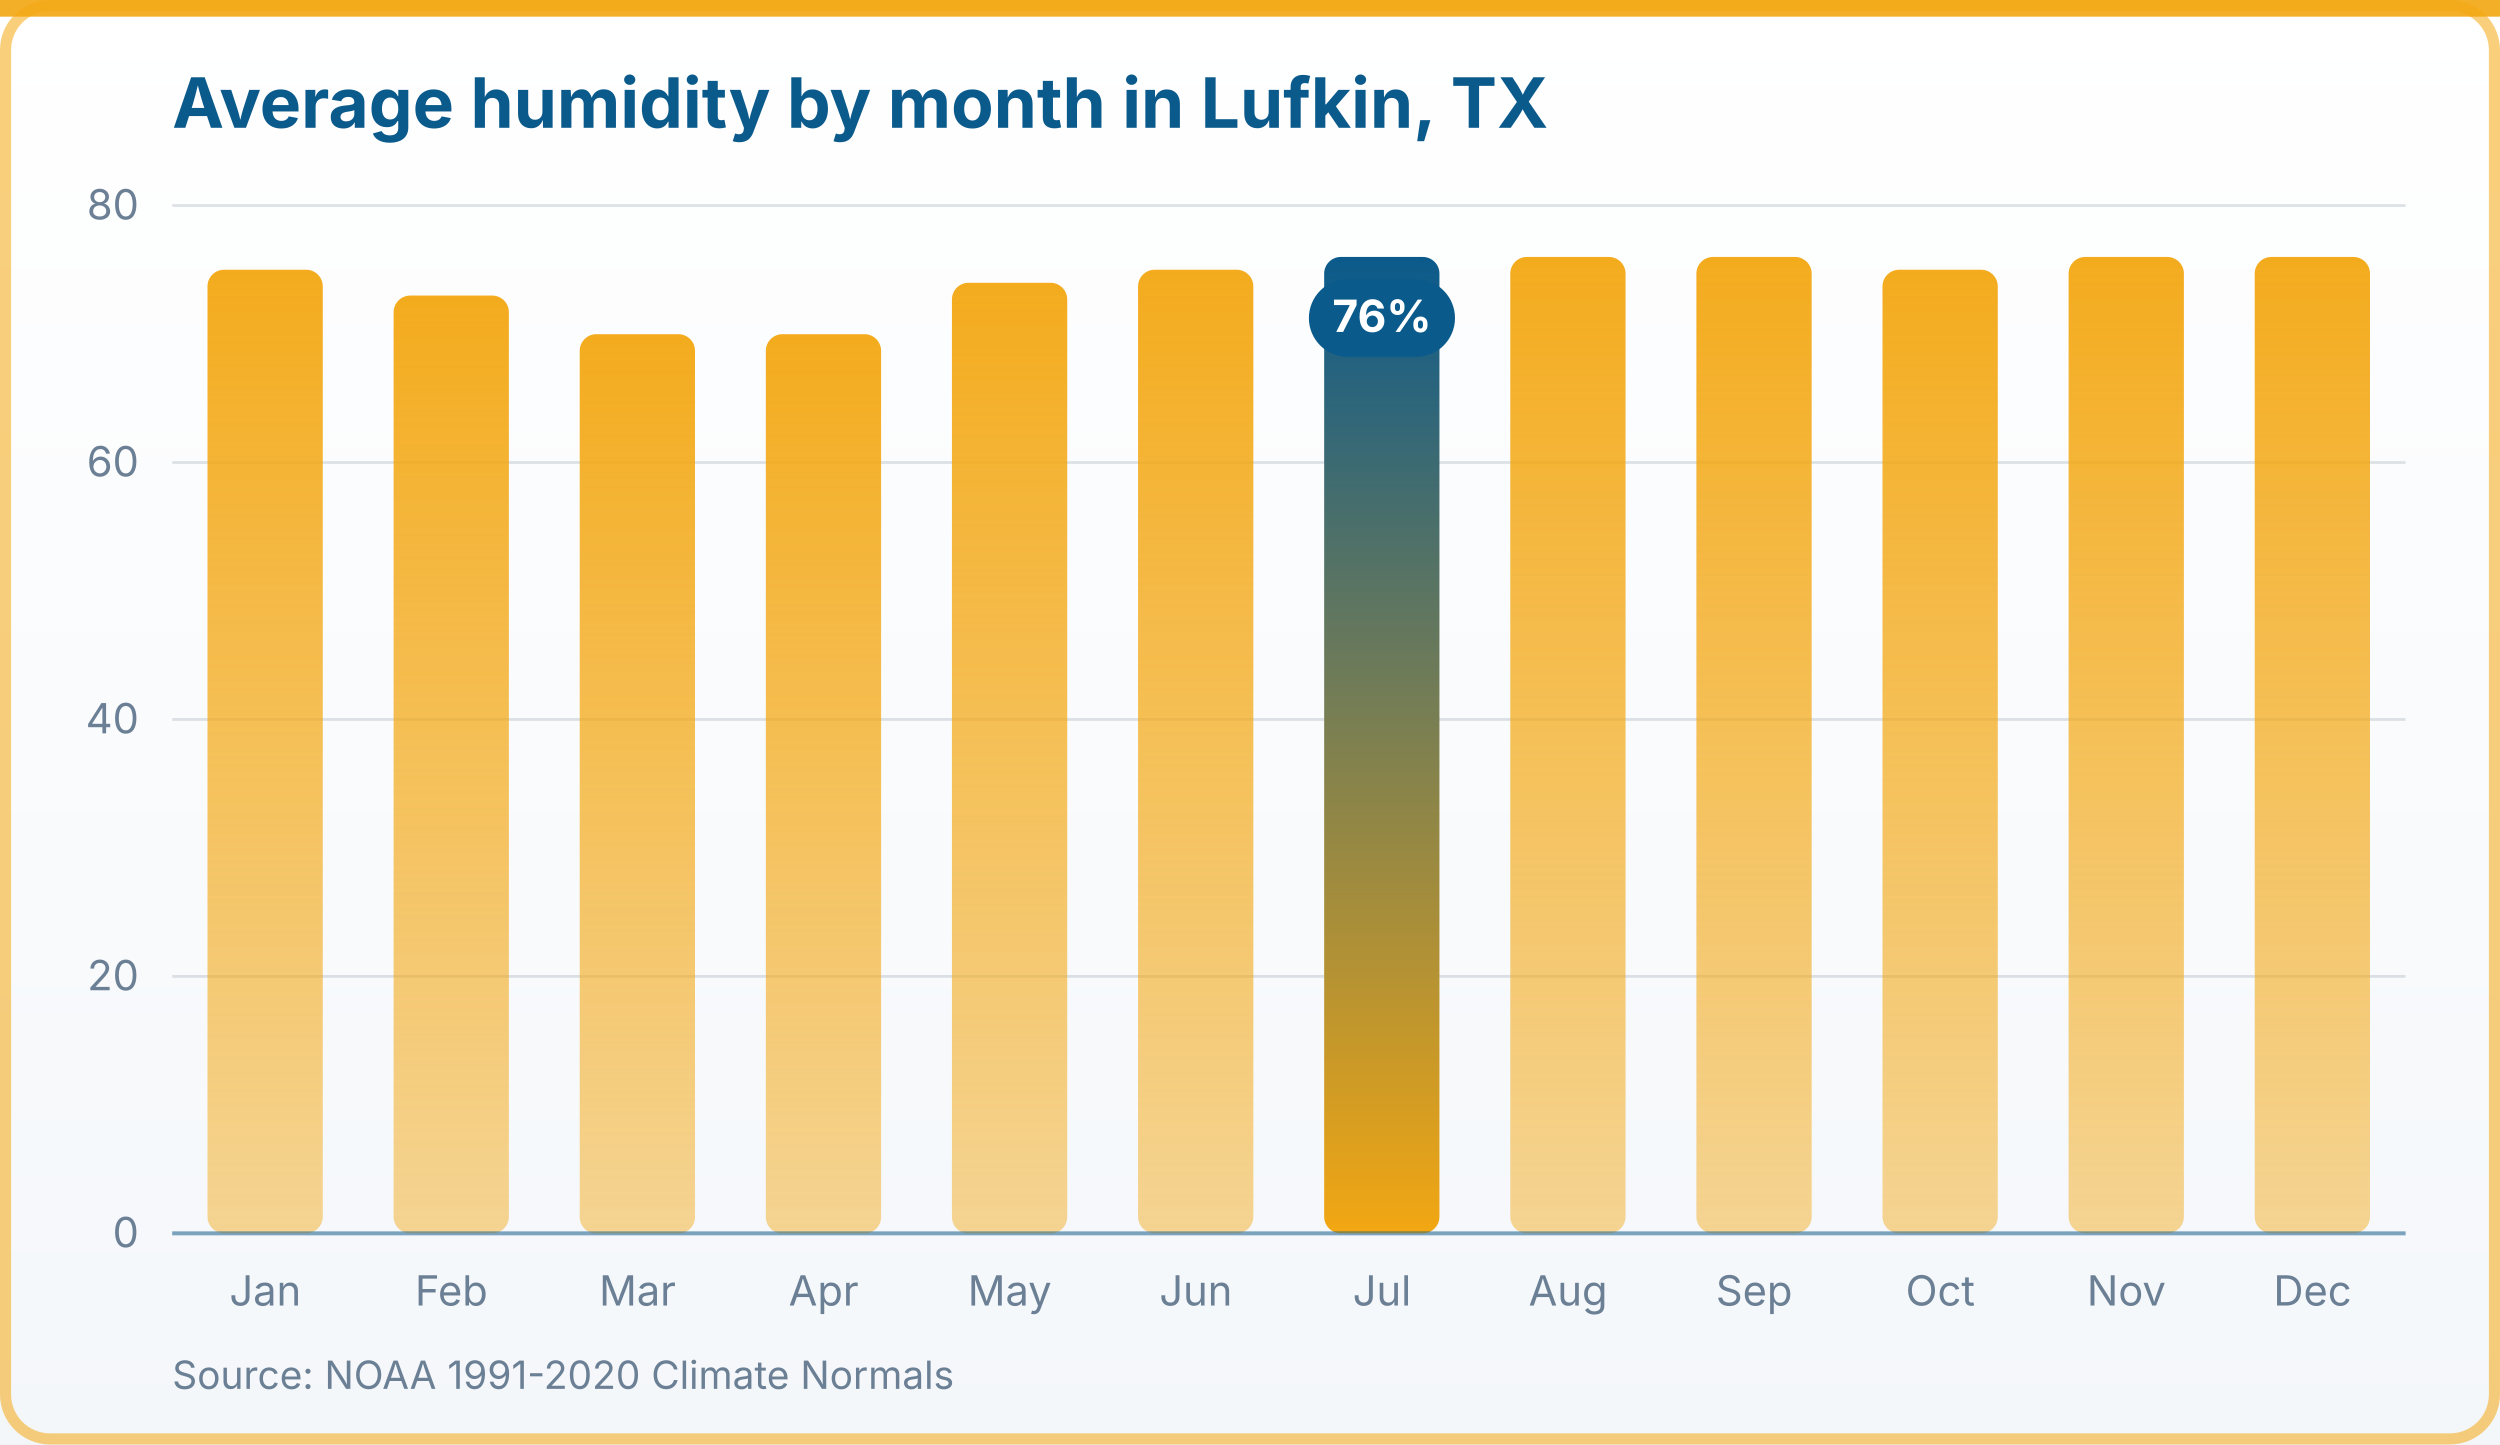
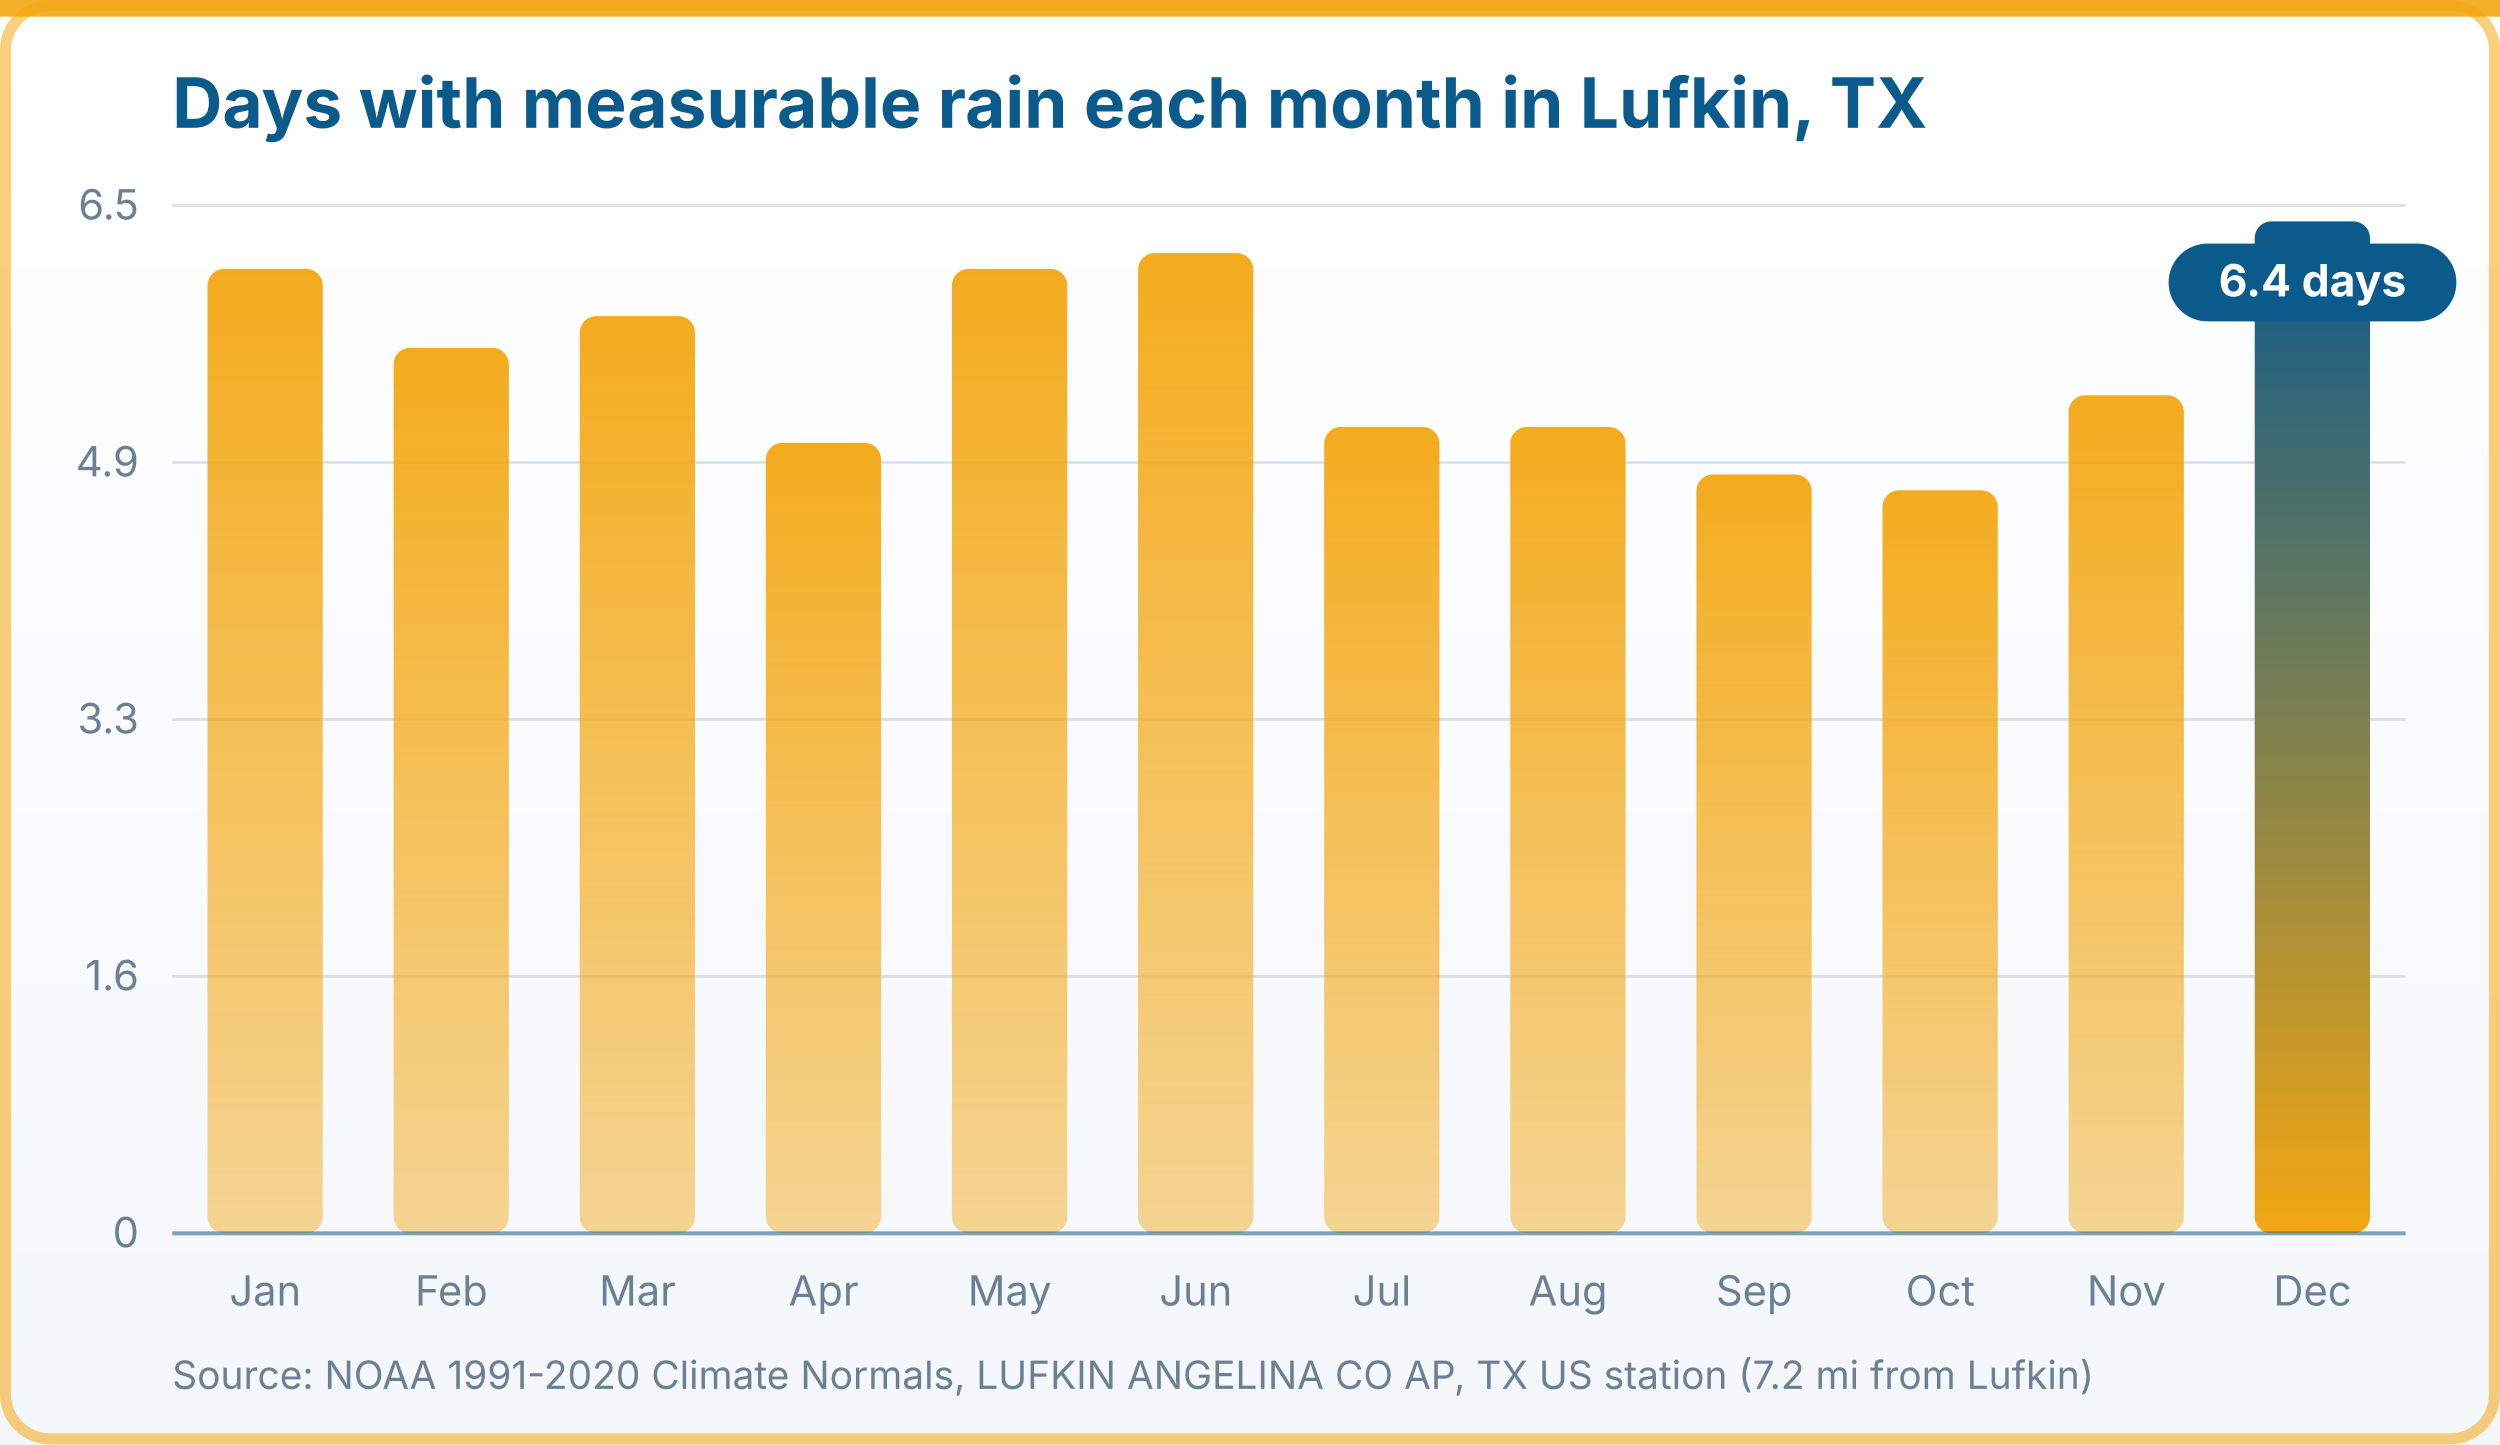
<svg xmlns="http://www.w3.org/2000/svg" viewBox="0 0 900 520" width="900" height="520" role="img">
  <defs>
    <linearGradient id="cbg" x1="0" y1="0" x2="0" y2="1">
      <stop offset="0" stop-color="#ffffff" />
      <stop offset="1" stop-color="#f4f7fa" />
    </linearGradient>
    <linearGradient id="barg" x1="0" y1="0" x2="0" y2="1">
      <stop offset="0" stop-color="#F3A712" stop-opacity=".95" />
      <stop offset="1" stop-color="#F3A712" stop-opacity=".45" />
    </linearGradient>
    <linearGradient id="barp" x1="0" y1="0" x2="0" y2="1">
      <stop offset="0" stop-color="#0B5A8C" />
      <stop offset="1" stop-color="#F3A712" />
    </linearGradient>
  </defs>
  <rect width="900" height="520" fill="url(#cbg)" />
  <rect x="0" y="0" width="900" height="6" fill="#F3A712" fill-opacity=".9" />
-   <text x="62" y="46" font-family="system-ui,-apple-system,Segoe UI,sans-serif" font-size="25" font-weight="700" fill="#0B5A8C">Average humidity by month in Lufkin, TX</text>
+   <text x="62" y="46" font-family="system-ui,-apple-system,Segoe UI,sans-serif" font-size="25" font-weight="700" fill="#0B5A8C">Days with measurable rain each month in Lufkin, TX</text>
  <line x1="62" y1="444" x2="866" y2="444" stroke="#6b7f95" stroke-opacity=".22" stroke-width="1" />
  <text x="50" y="449" text-anchor="end" font-family="system-ui,-apple-system,Segoe UI,sans-serif" font-size="15" fill="#6b7f95">0</text>
  <line x1="62" y1="351.5" x2="866" y2="351.5" stroke="#6b7f95" stroke-opacity=".22" stroke-width="1" />
-   <text x="50" y="356.5" text-anchor="end" font-family="system-ui,-apple-system,Segoe UI,sans-serif" font-size="15" fill="#6b7f95">20</text>
+   <text x="50" y="356.5" text-anchor="end" font-family="system-ui,-apple-system,Segoe UI,sans-serif" font-size="15" fill="#6b7f95">1.6</text>
  <line x1="62" y1="259" x2="866" y2="259" stroke="#6b7f95" stroke-opacity=".22" stroke-width="1" />
-   <text x="50" y="264" text-anchor="end" font-family="system-ui,-apple-system,Segoe UI,sans-serif" font-size="15" fill="#6b7f95">40</text>
+   <text x="50" y="264" text-anchor="end" font-family="system-ui,-apple-system,Segoe UI,sans-serif" font-size="15" fill="#6b7f95">3.3</text>
  <line x1="62" y1="166.5" x2="866" y2="166.5" stroke="#6b7f95" stroke-opacity=".22" stroke-width="1" />
-   <text x="50" y="171.5" text-anchor="end" font-family="system-ui,-apple-system,Segoe UI,sans-serif" font-size="15" fill="#6b7f95">60</text>
+   <text x="50" y="171.5" text-anchor="end" font-family="system-ui,-apple-system,Segoe UI,sans-serif" font-size="15" fill="#6b7f95">4.9</text>
  <line x1="62" y1="74" x2="866" y2="74" stroke="#6b7f95" stroke-opacity=".22" stroke-width="1" />
-   <text x="50" y="79" text-anchor="end" font-family="system-ui,-apple-system,Segoe UI,sans-serif" font-size="15" fill="#6b7f95">80</text>
-   <rect x="74.7" y="97.1" width="41.5" height="346.9" rx="6" fill="url(#barg)" />
+   <text x="50" y="79" text-anchor="end" font-family="system-ui,-apple-system,Segoe UI,sans-serif" font-size="15" fill="#6b7f95">6.5</text>
+   <rect x="74.7" y="96.8" width="41.5" height="347.2" rx="6" fill="url(#barg)" />
  <text x="95.5" y="470" text-anchor="middle" font-family="system-ui,-apple-system,Segoe UI,sans-serif" font-size="15" fill="#6b7f95">Jan</text>
-   <rect x="141.7" y="106.4" width="41.5" height="337.6" rx="6" fill="url(#barg)" />
+   <rect x="141.7" y="125.2" width="41.5" height="318.8" rx="6" fill="url(#barg)" />
  <text x="162.5" y="470" text-anchor="middle" font-family="system-ui,-apple-system,Segoe UI,sans-serif" font-size="15" fill="#6b7f95">Feb</text>
-   <rect x="208.7" y="120.3" width="41.5" height="323.8" rx="6" fill="url(#barg)" />
+   <rect x="208.7" y="113.8" width="41.5" height="330.2" rx="6" fill="url(#barg)" />
  <text x="229.5" y="470" text-anchor="middle" font-family="system-ui,-apple-system,Segoe UI,sans-serif" font-size="15" fill="#6b7f95">Mar</text>
-   <rect x="275.7" y="120.3" width="41.5" height="323.8" rx="6" fill="url(#barg)" />
+   <rect x="275.7" y="159.4" width="41.5" height="284.6" rx="6" fill="url(#barg)" />
  <text x="296.5" y="470" text-anchor="middle" font-family="system-ui,-apple-system,Segoe UI,sans-serif" font-size="15" fill="#6b7f95">Apr</text>
-   <rect x="342.7" y="101.8" width="41.5" height="342.3" rx="6" fill="url(#barg)" />
+   <rect x="342.7" y="96.8" width="41.5" height="347.2" rx="6" fill="url(#barg)" />
  <text x="363.5" y="470" text-anchor="middle" font-family="system-ui,-apple-system,Segoe UI,sans-serif" font-size="15" fill="#6b7f95">May</text>
-   <rect x="409.7" y="97.1" width="41.5" height="346.9" rx="6" fill="url(#barg)" />
+   <rect x="409.7" y="91.1" width="41.5" height="352.9" rx="6" fill="url(#barg)" />
  <text x="430.5" y="470" text-anchor="middle" font-family="system-ui,-apple-system,Segoe UI,sans-serif" font-size="15" fill="#6b7f95">Jun</text>
-   <rect x="476.7" y="92.5" width="41.5" height="351.5" rx="6" fill="url(#barp)" />
+   <rect x="476.7" y="153.7" width="41.5" height="290.3" rx="6" fill="url(#barg)" />
  <text x="497.5" y="470" text-anchor="middle" font-family="system-ui,-apple-system,Segoe UI,sans-serif" font-size="15" fill="#6b7f95">Jul</text>
-   <rect x="543.7" y="92.5" width="41.5" height="351.5" rx="6" fill="url(#barg)" />
+   <rect x="543.7" y="153.7" width="41.5" height="290.3" rx="6" fill="url(#barg)" />
  <text x="564.5" y="470" text-anchor="middle" font-family="system-ui,-apple-system,Segoe UI,sans-serif" font-size="15" fill="#6b7f95">Aug</text>
-   <rect x="610.7" y="92.5" width="41.5" height="351.5" rx="6" fill="url(#barg)" />
+   <rect x="610.7" y="170.8" width="41.5" height="273.2" rx="6" fill="url(#barg)" />
  <text x="631.5" y="470" text-anchor="middle" font-family="system-ui,-apple-system,Segoe UI,sans-serif" font-size="15" fill="#6b7f95">Sep</text>
-   <rect x="677.7" y="97.1" width="41.5" height="346.9" rx="6" fill="url(#barg)" />
+   <rect x="677.7" y="176.5" width="41.5" height="267.5" rx="6" fill="url(#barg)" />
  <text x="698.5" y="470" text-anchor="middle" font-family="system-ui,-apple-system,Segoe UI,sans-serif" font-size="15" fill="#6b7f95">Oct</text>
-   <rect x="744.7" y="92.5" width="41.5" height="351.5" rx="6" fill="url(#barg)" />
+   <rect x="744.7" y="142.3" width="41.5" height="301.7" rx="6" fill="url(#barg)" />
  <text x="765.5" y="470" text-anchor="middle" font-family="system-ui,-apple-system,Segoe UI,sans-serif" font-size="15" fill="#6b7f95">Nov</text>
-   <rect x="811.7" y="92.5" width="41.5" height="351.5" rx="6" fill="url(#barg)" />
+   <rect x="811.7" y="79.7" width="41.5" height="364.3" rx="6" fill="url(#barp)" />
  <text x="832.5" y="470" text-anchor="middle" font-family="system-ui,-apple-system,Segoe UI,sans-serif" font-size="15" fill="#6b7f95">Dec</text>
-   <rect x="471.2" y="100.5" width="52.6" height="28" rx="14" fill="#0B5A8C" />
-   <text x="497.5" y="119.5" text-anchor="middle" font-family="system-ui,-apple-system,Segoe UI,sans-serif" font-size="16" font-weight="700" fill="#ffffff">76%</text>
+   <rect x="780.7" y="87.7" width="103.6" height="28" rx="14" fill="#0B5A8C" />
+   <text x="832.5" y="106.7" text-anchor="middle" font-family="system-ui,-apple-system,Segoe UI,sans-serif" font-size="16" font-weight="700" fill="#ffffff">6.4 days</text>
  <line x1="62" y1="444" x2="866" y2="444" stroke="#0B5A8C" stroke-opacity=".45" stroke-width="1.5" />
-   <text x="62" y="500" font-family="system-ui,-apple-system,Segoe UI,sans-serif" font-size="14" fill="#6b7f95">Source: NOAA 1991-2020 Climate Normals</text>
+   <text x="62" y="500" font-family="system-ui,-apple-system,Segoe UI,sans-serif" font-size="14" fill="#6b7f95">Source: NOAA 1991-2020 Climate Normals, LUFKIN ANGELINA CO AP, TX US station (7.2 mi from Lufkin)</text>
  <rect x="2" y="2" width="896" height="516" rx="16" fill="none" stroke="#F3A712" stroke-opacity=".55" stroke-width="4" />
</svg>
